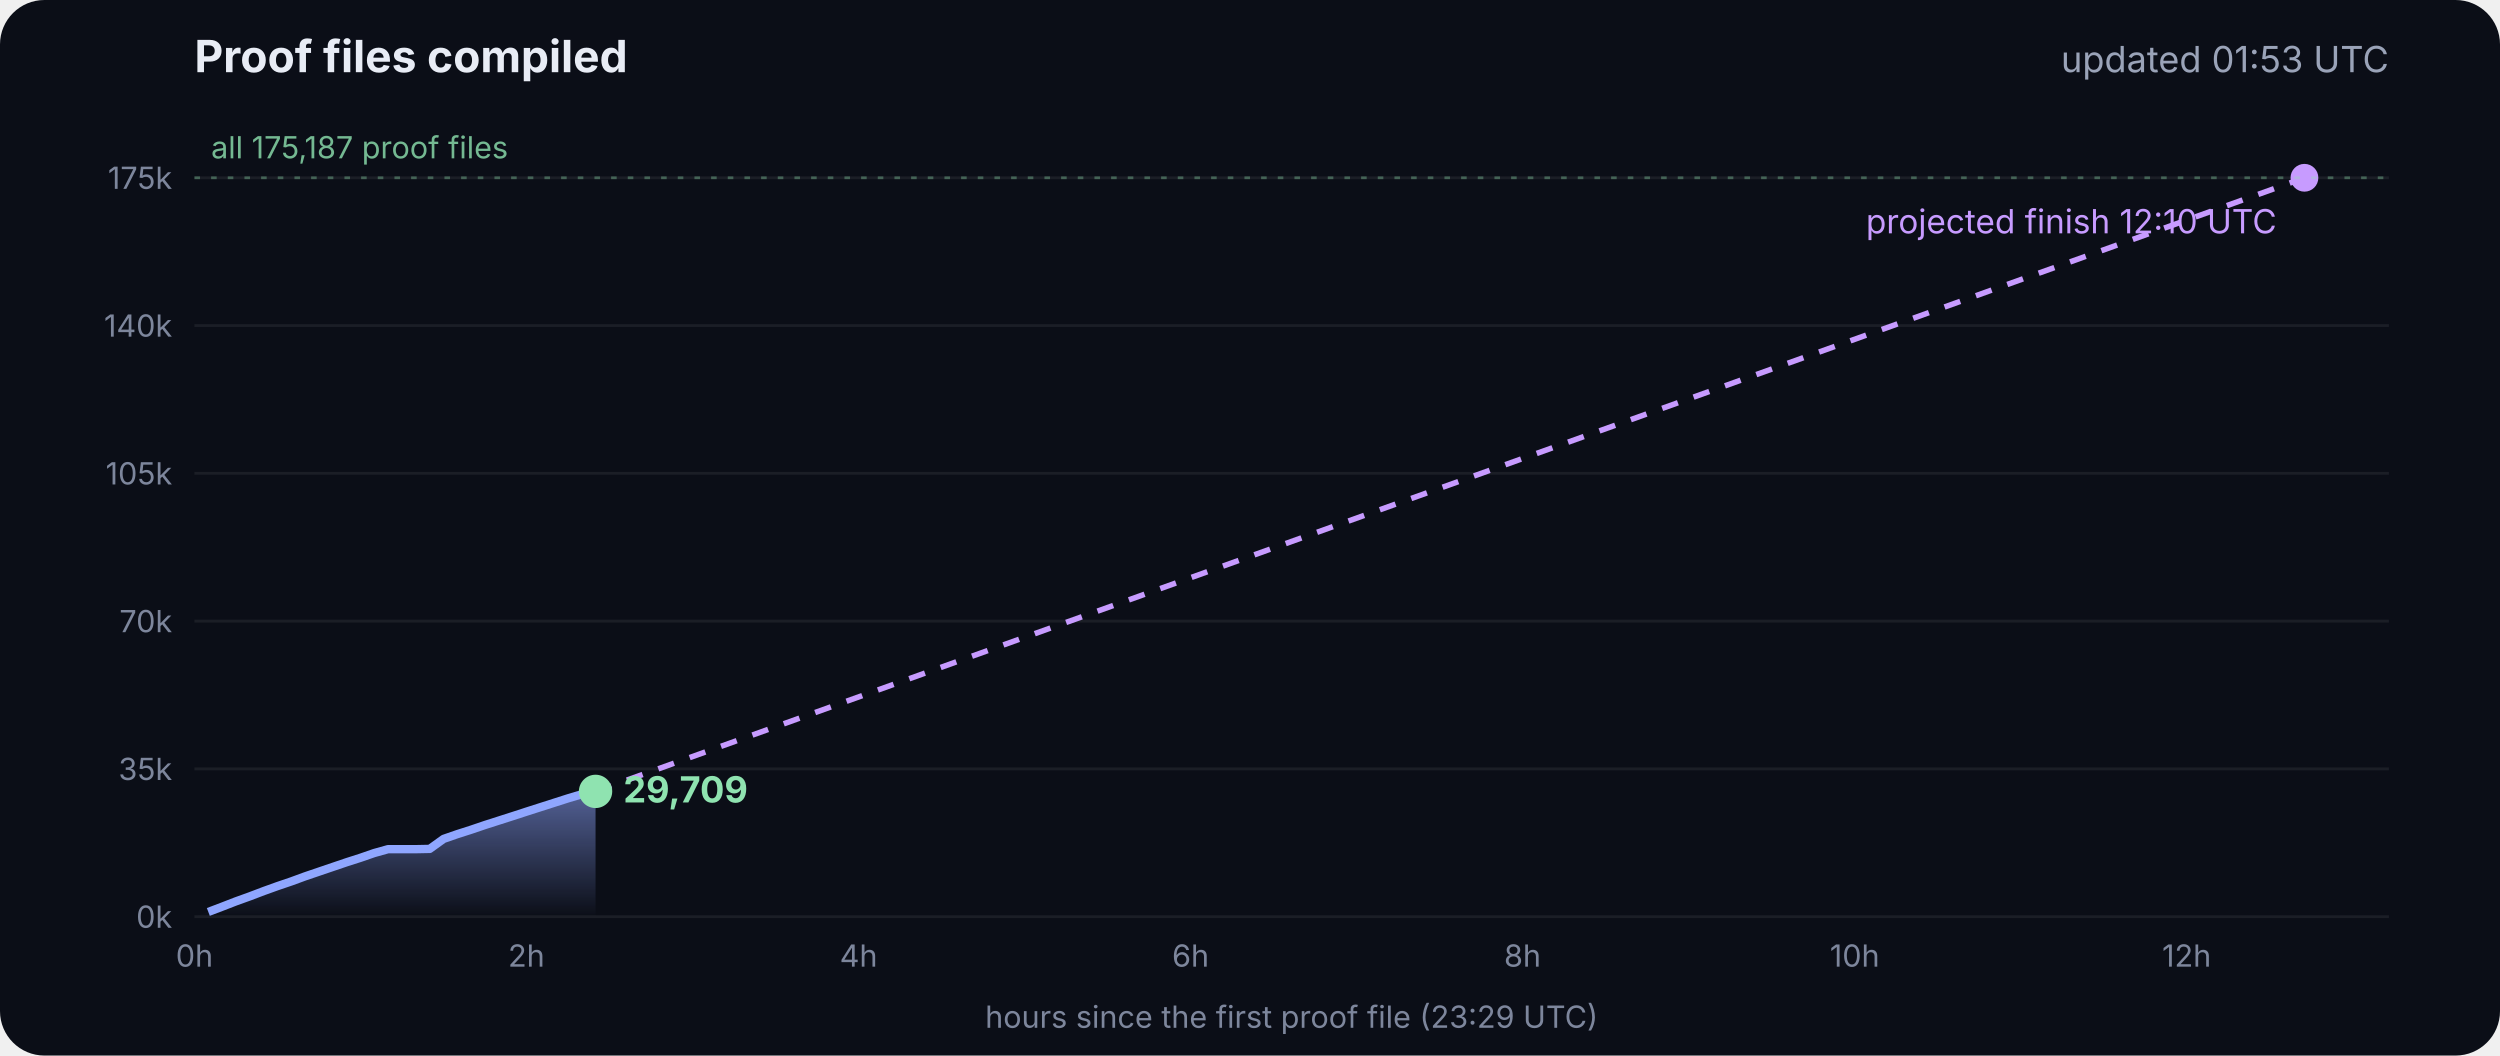
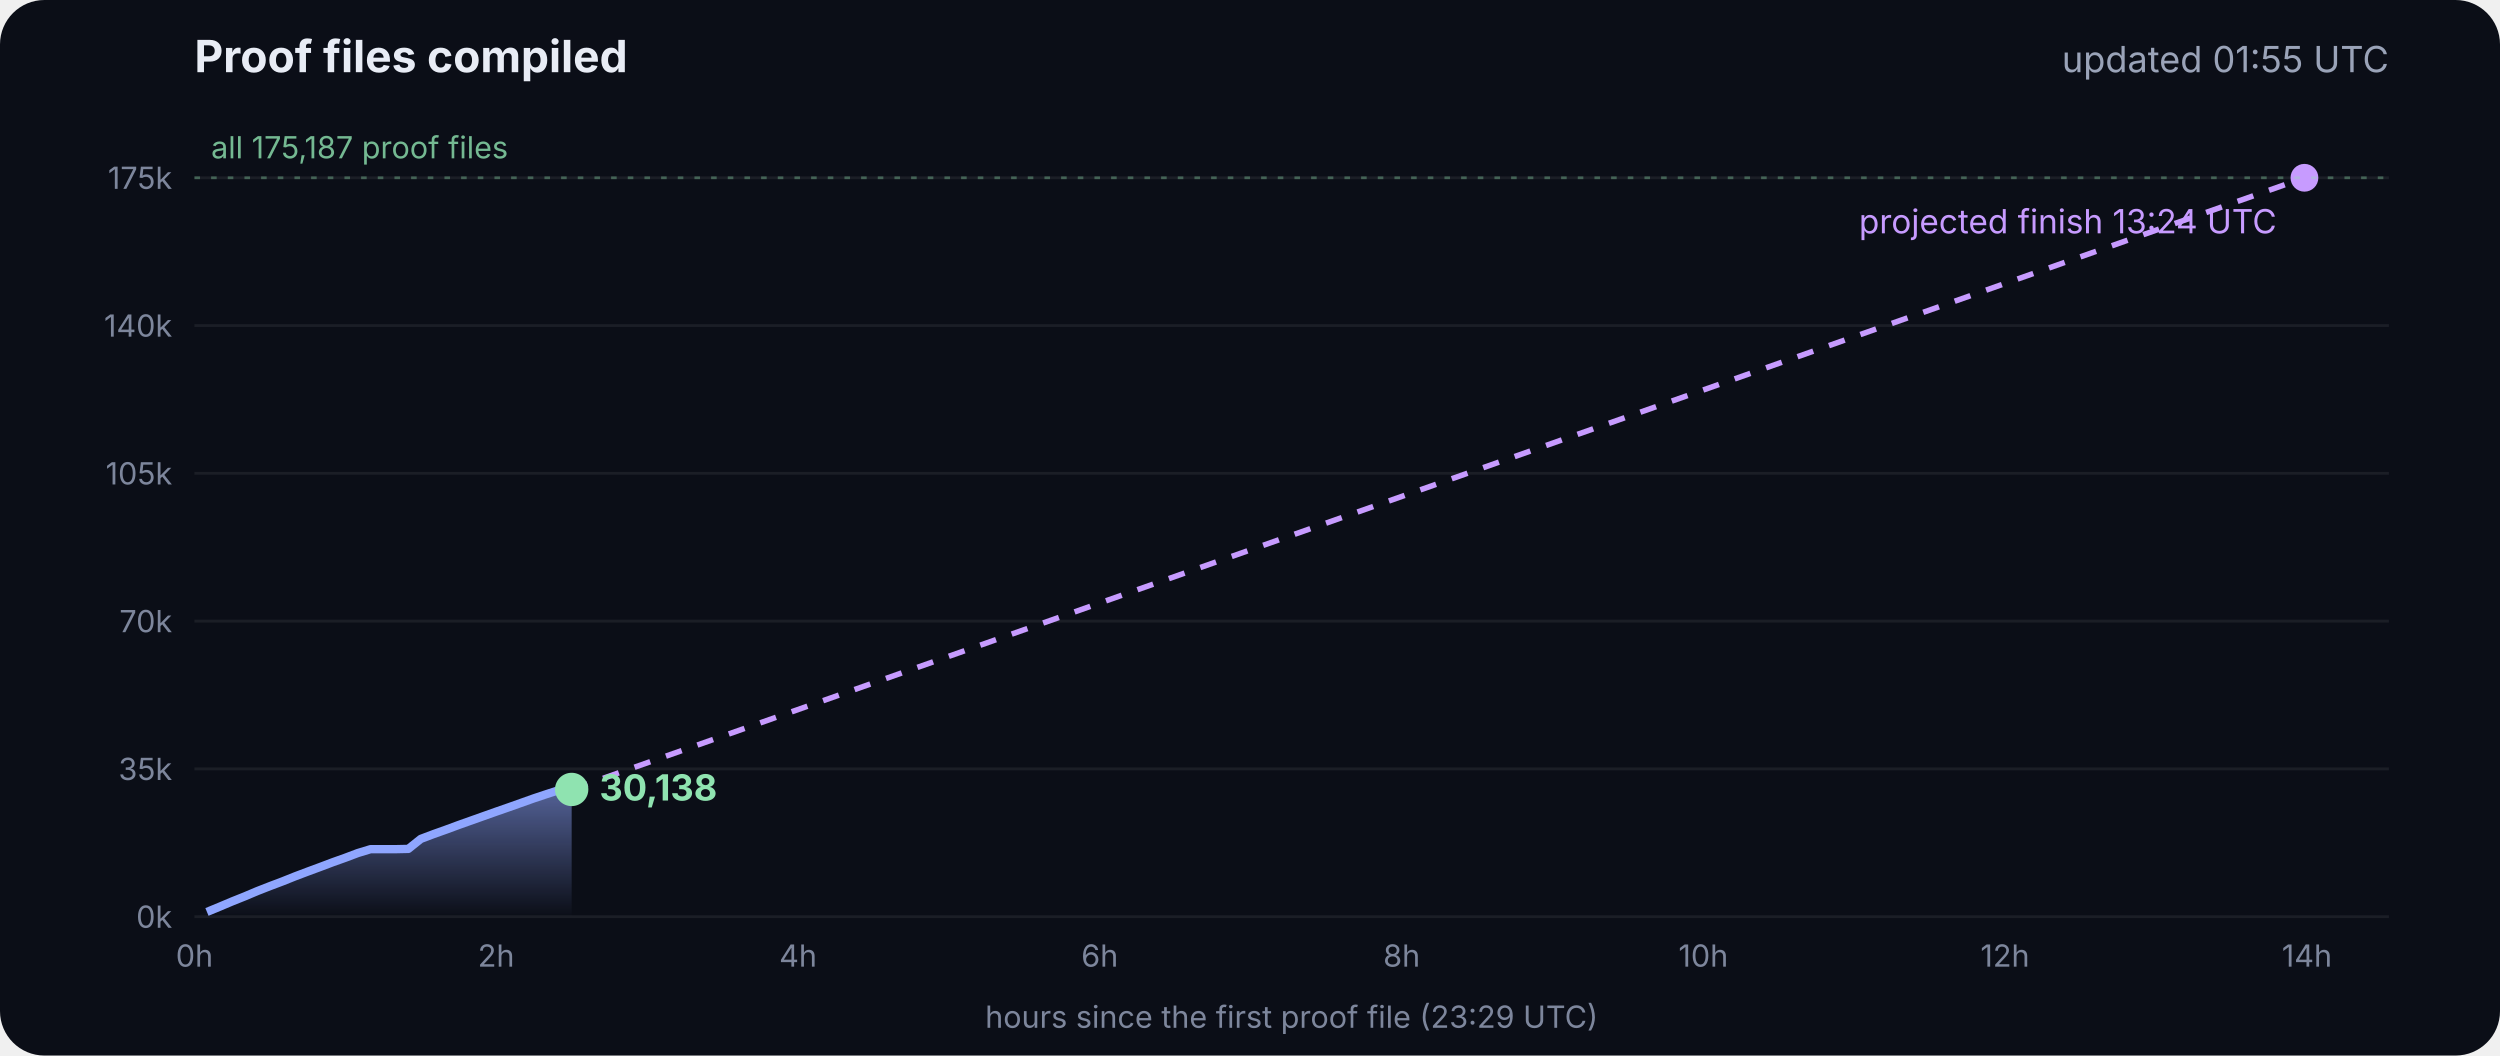
<svg xmlns="http://www.w3.org/2000/svg" viewBox="0 0 900 380" font-family="Inter, -apple-system, Segoe UI, sans-serif">
  <defs>
    <linearGradient id="g" x1="0" y1="0" x2="0" y2="1">
      <stop offset="0" stop-color="#8fa6ff" stop-opacity=".55" />
      <stop offset="1" stop-color="#8fa6ff" stop-opacity="0" />
    </linearGradient>
  </defs>
  <rect width="900" height="380" rx="16" fill="#0b0e17" />
  <text x="70" y="26" fill="#e8ecf5" font-size="16" font-weight="700">Proof files compiled</text>
-   <text x="860" y="26" fill="#9aa3b8" font-size="13" text-anchor="end">updated 01:53 UTC</text>
+   <text x="860" y="26" fill="#9aa3b8" font-size="13" text-anchor="end">updated 01:55 UTC</text>
  <line x1="70" x2="860" y1="330.0" y2="330.0" stroke="#ffffff" stroke-opacity=".07" />
  <text x="62" y="334.0" fill="#7d869c" font-size="11" text-anchor="end">0k</text>
  <line x1="70" x2="860" y1="276.8" y2="276.8" stroke="#ffffff" stroke-opacity=".07" />
  <text x="62" y="280.8" fill="#7d869c" font-size="11" text-anchor="end">35k</text>
  <line x1="70" x2="860" y1="223.6" y2="223.6" stroke="#ffffff" stroke-opacity=".07" />
  <text x="62" y="227.6" fill="#7d869c" font-size="11" text-anchor="end">70k</text>
  <line x1="70" x2="860" y1="170.4" y2="170.4" stroke="#ffffff" stroke-opacity=".07" />
  <text x="62" y="174.4" fill="#7d869c" font-size="11" text-anchor="end">105k</text>
  <line x1="70" x2="860" y1="117.2" y2="117.2" stroke="#ffffff" stroke-opacity=".07" />
  <text x="62" y="121.2" fill="#7d869c" font-size="11" text-anchor="end">140k</text>
  <line x1="70" x2="860" y1="64.0" y2="64.0" stroke="#ffffff" stroke-opacity=".07" />
  <text x="62" y="68.0" fill="#7d869c" font-size="11" text-anchor="end">175k</text>
  <text x="70.0" y="348" fill="#7d869c" font-size="11" text-anchor="middle">0h</text>
-   <text x="189.5" y="348" fill="#7d869c" font-size="11" text-anchor="middle">2h</text>
-   <text x="309.1" y="348" fill="#7d869c" font-size="11" text-anchor="middle">4h</text>
-   <text x="428.6" y="348" fill="#7d869c" font-size="11" text-anchor="middle">6h</text>
-   <text x="548.1" y="348" fill="#7d869c" font-size="11" text-anchor="middle">8h</text>
-   <text x="667.7" y="348" fill="#7d869c" font-size="11" text-anchor="middle">10h</text>
-   <text x="787.2" y="348" fill="#7d869c" font-size="11" text-anchor="middle">12h</text>
-   <line x1="214.4" y1="284.9" x2="829.6" y2="64.0" stroke="#c79bff" stroke-width="2" stroke-dasharray="6 6" />
+   <text x="178.6" y="348" fill="#7d869c" font-size="11" text-anchor="middle">2h</text>
+   <text x="287.3" y="348" fill="#7d869c" font-size="11" text-anchor="middle">4h</text>
+   <text x="395.9" y="348" fill="#7d869c" font-size="11" text-anchor="middle">6h</text>
+   <text x="504.6" y="348" fill="#7d869c" font-size="11" text-anchor="middle">8h</text>
+   <text x="613.2" y="348" fill="#7d869c" font-size="11" text-anchor="middle">10h</text>
+   <text x="721.8" y="348" fill="#7d869c" font-size="11" text-anchor="middle">12h</text>
+   <text x="830.5" y="348" fill="#7d869c" font-size="11" text-anchor="middle">14h</text>
+   <line x1="205.8" y1="284.2" x2="829.6" y2="64.0" stroke="#c79bff" stroke-width="2" stroke-dasharray="6 6" />
  <circle cx="829.6" cy="64.0" r="5" fill="#c79bff" />
-   <text x="819.6" y="84.0" fill="#c79bff" font-size="12" text-anchor="end">projected finish 12:10 UTC</text>
-   <polygon points="70.0,330.0 75.0,328.3 80.0,326.4 84.9,324.5 89.9,322.7 94.9,320.8 99.9,319.0 104.9,317.3 109.8,315.5 114.8,313.8 119.8,312.1 124.8,310.4 129.8,308.8 134.7,307.1 139.7,305.7 144.7,305.7 149.7,305.7 154.7,305.6 159.7,302.0 164.6,300.3 169.6,298.7 174.6,297.0 179.6,295.4 184.6,293.8 189.5,292.2 194.5,290.6 199.5,289.0 204.5,287.4 209.5,285.9 214.4,284.9 214.4,330.0" fill="url(#g)" />
-   <polyline points="75.0,328.3 80.0,326.4 84.9,324.5 89.9,322.7 94.9,320.8 99.9,319.0 104.9,317.3 109.8,315.5 114.8,313.8 119.8,312.1 124.8,310.4 129.8,308.8 134.7,307.1 139.7,305.7 144.7,305.7 149.7,305.7 154.7,305.6 159.7,302.0 164.6,300.3 169.6,298.7 174.6,297.0 179.6,295.4 184.6,293.8 189.5,292.2 194.5,290.6 199.5,289.0 204.5,287.4 209.5,285.9 214.4,284.9" fill="none" stroke="#8fa6ff" stroke-width="3" stroke-linejoin="round" />
-   <circle cx="214.4" cy="284.9" r="6" fill="#8fe3b0" />
-   <text x="224.4" y="288.9" fill="#8fe3b0" font-size="13" font-weight="700">29,709</text>
+   <text x="819.6" y="84.0" fill="#c79bff" font-size="12" text-anchor="end">projected finish 13:24 UTC</text>
+   <polygon points="70.0,330.0 74.5,328.3 79.1,326.4 83.6,324.5 88.1,322.7 92.6,320.8 97.2,319.0 101.7,317.3 106.2,315.5 110.7,313.8 115.3,312.1 119.8,310.4 124.3,308.8 128.8,307.1 133.4,305.7 137.9,305.7 142.4,305.7 147.0,305.6 151.5,302.0 156.0,300.3 160.5,298.7 165.1,297.0 169.6,295.4 174.1,293.8 178.6,292.2 183.2,290.6 187.7,289.0 192.2,287.4 196.7,285.9 201.3,284.4 205.8,284.2 205.8,330.0" fill="url(#g)" />
+   <polyline points="74.5,328.3 79.1,326.4 83.6,324.5 88.1,322.7 92.6,320.8 97.2,319.0 101.7,317.3 106.2,315.5 110.7,313.8 115.3,312.1 119.8,310.4 124.3,308.8 128.8,307.1 133.4,305.7 137.9,305.7 142.4,305.7 147.0,305.6 151.5,302.0 156.0,300.3 160.5,298.7 165.1,297.0 169.6,295.4 174.1,293.8 178.6,292.2 183.2,290.6 187.7,289.0 192.2,287.4 196.7,285.9 201.3,284.4 205.8,284.2" fill="none" stroke="#8fa6ff" stroke-width="3" stroke-linejoin="round" />
+   <circle cx="205.8" cy="284.2" r="6" fill="#8fe3b0" />
+   <text x="215.8" y="288.2" fill="#8fe3b0" font-size="13" font-weight="700">30,138</text>
  <line x1="70" x2="860" y1="64.0" y2="64.0" stroke="#8fe3b0" stroke-opacity=".35" stroke-dasharray="2 4" />
  <text x="76" y="57.0" fill="#8fe3b0" fill-opacity=".8" font-size="11">all 175,187 proof files</text>
  <text x="465" y="370" fill="#7d869c" font-size="11" text-anchor="middle">hours since the first proof file (23:29 UTC)</text>
</svg>
